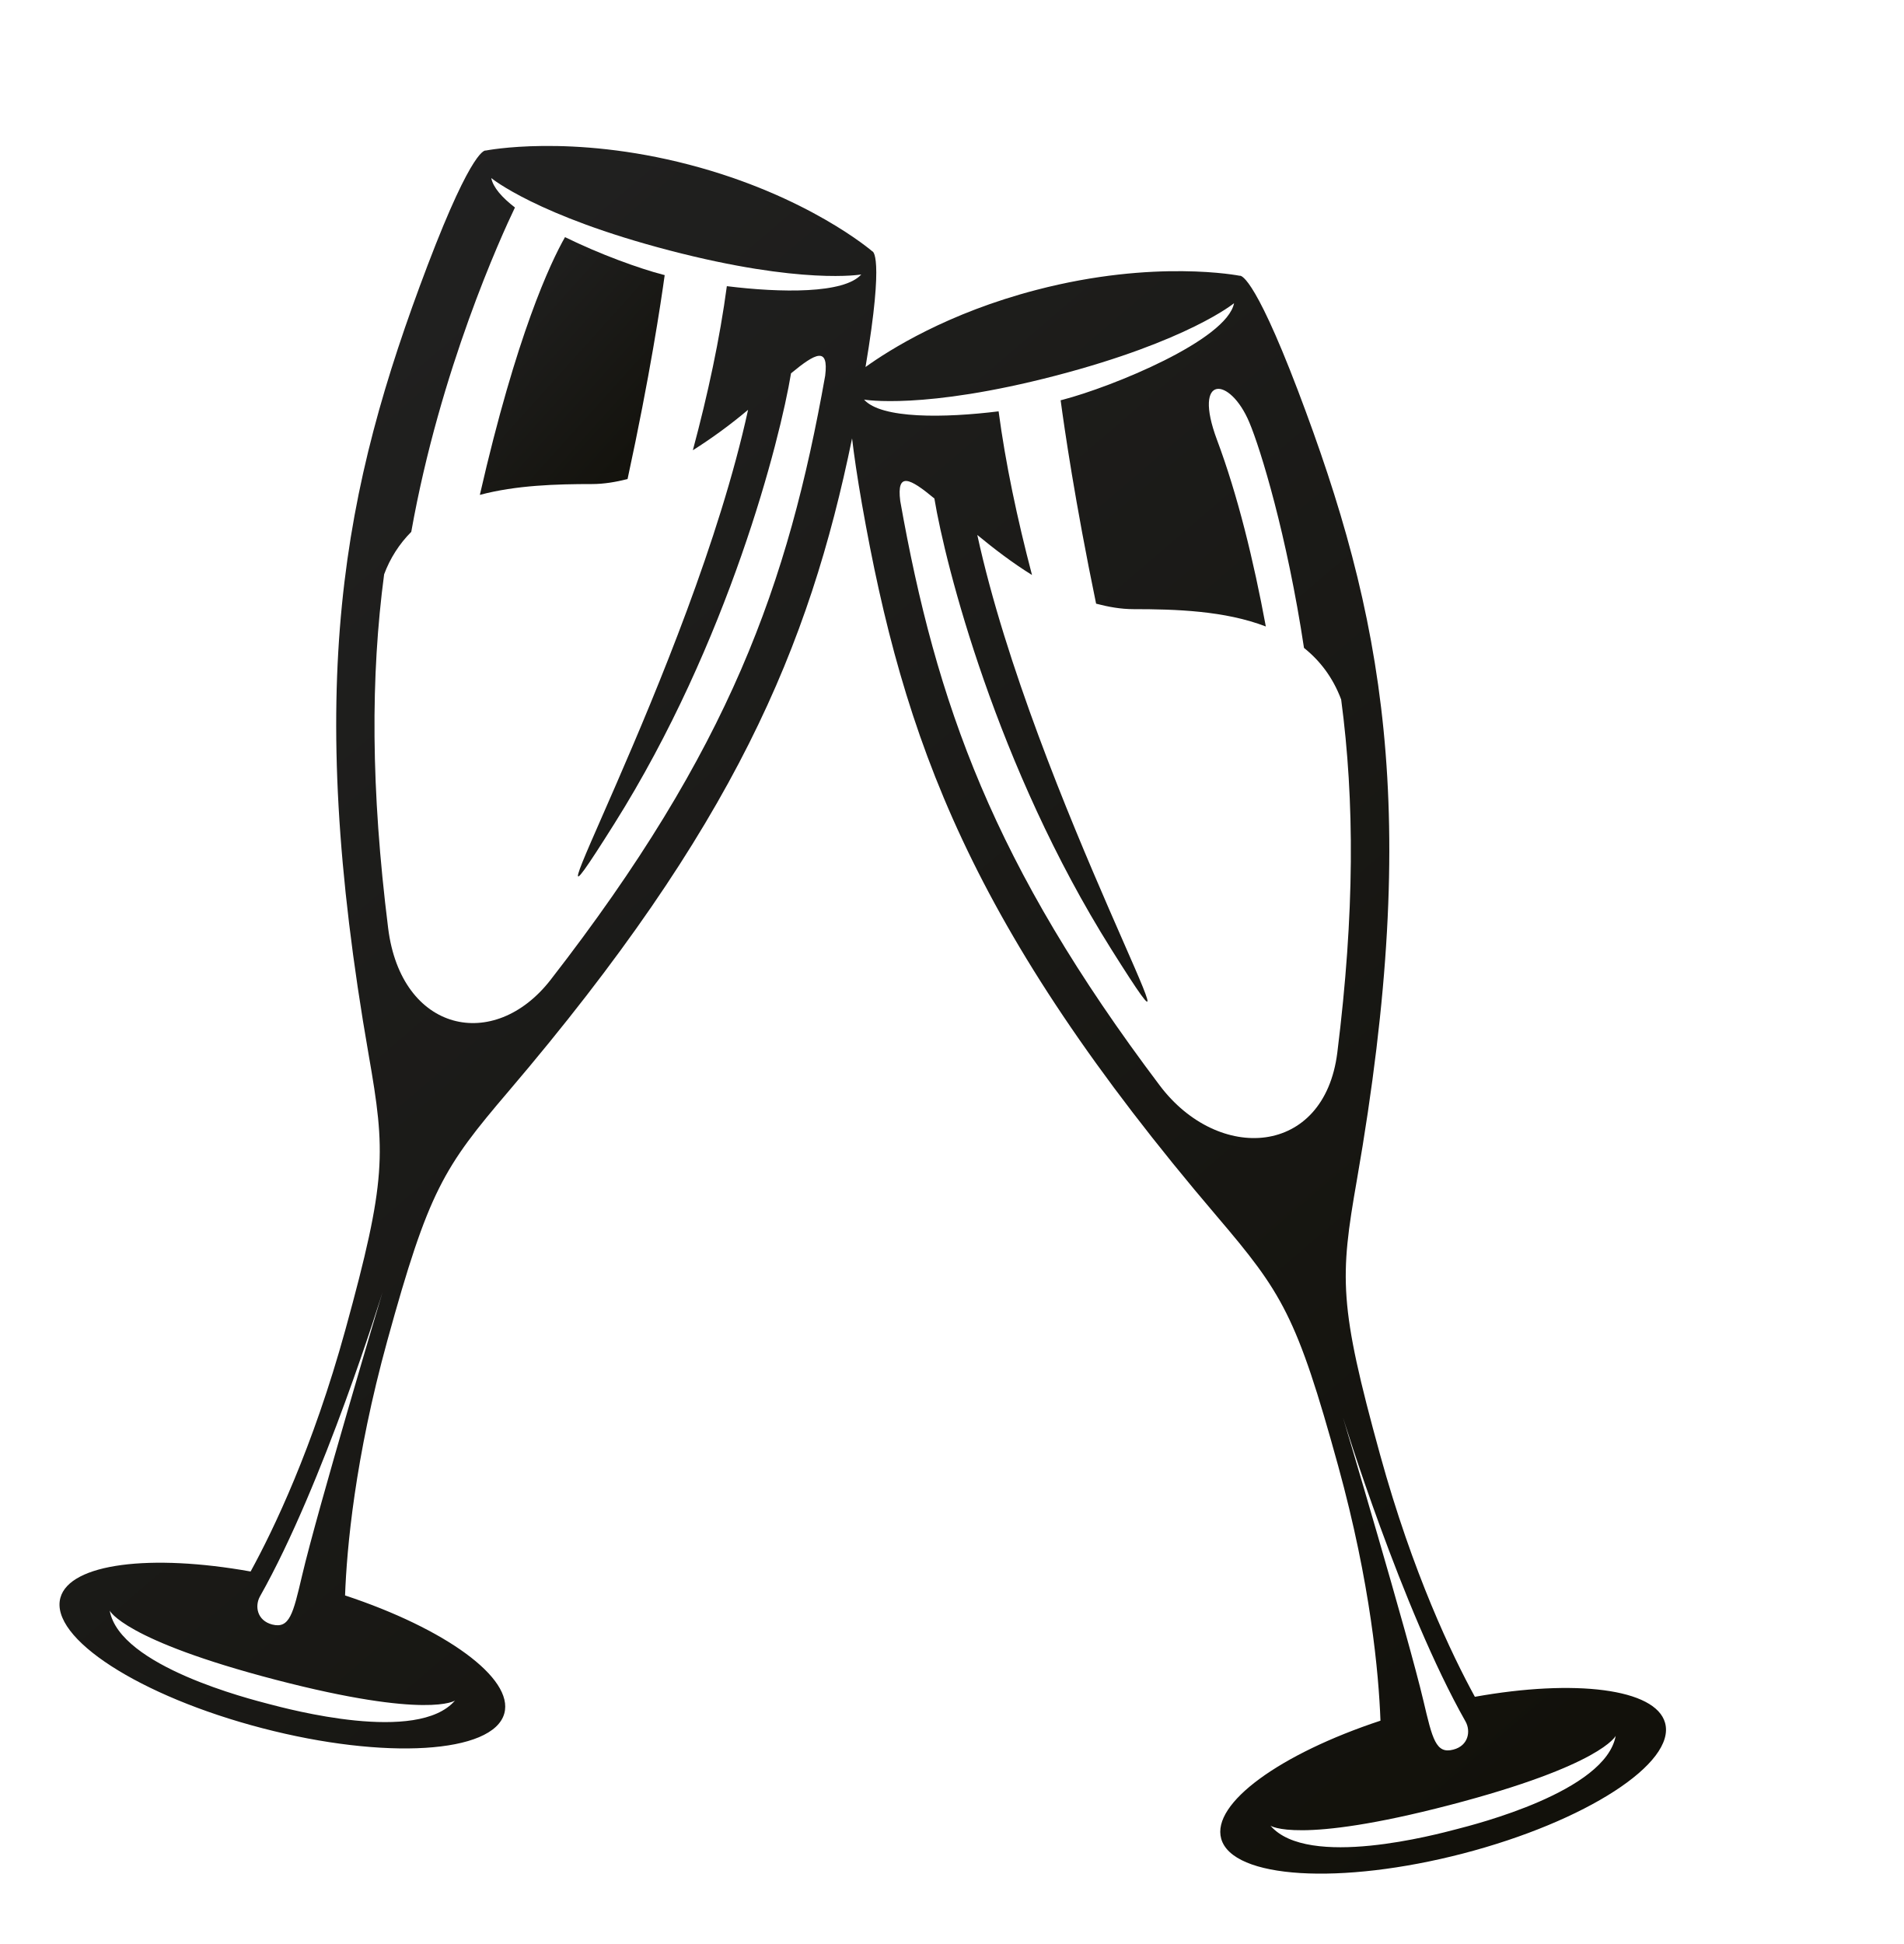
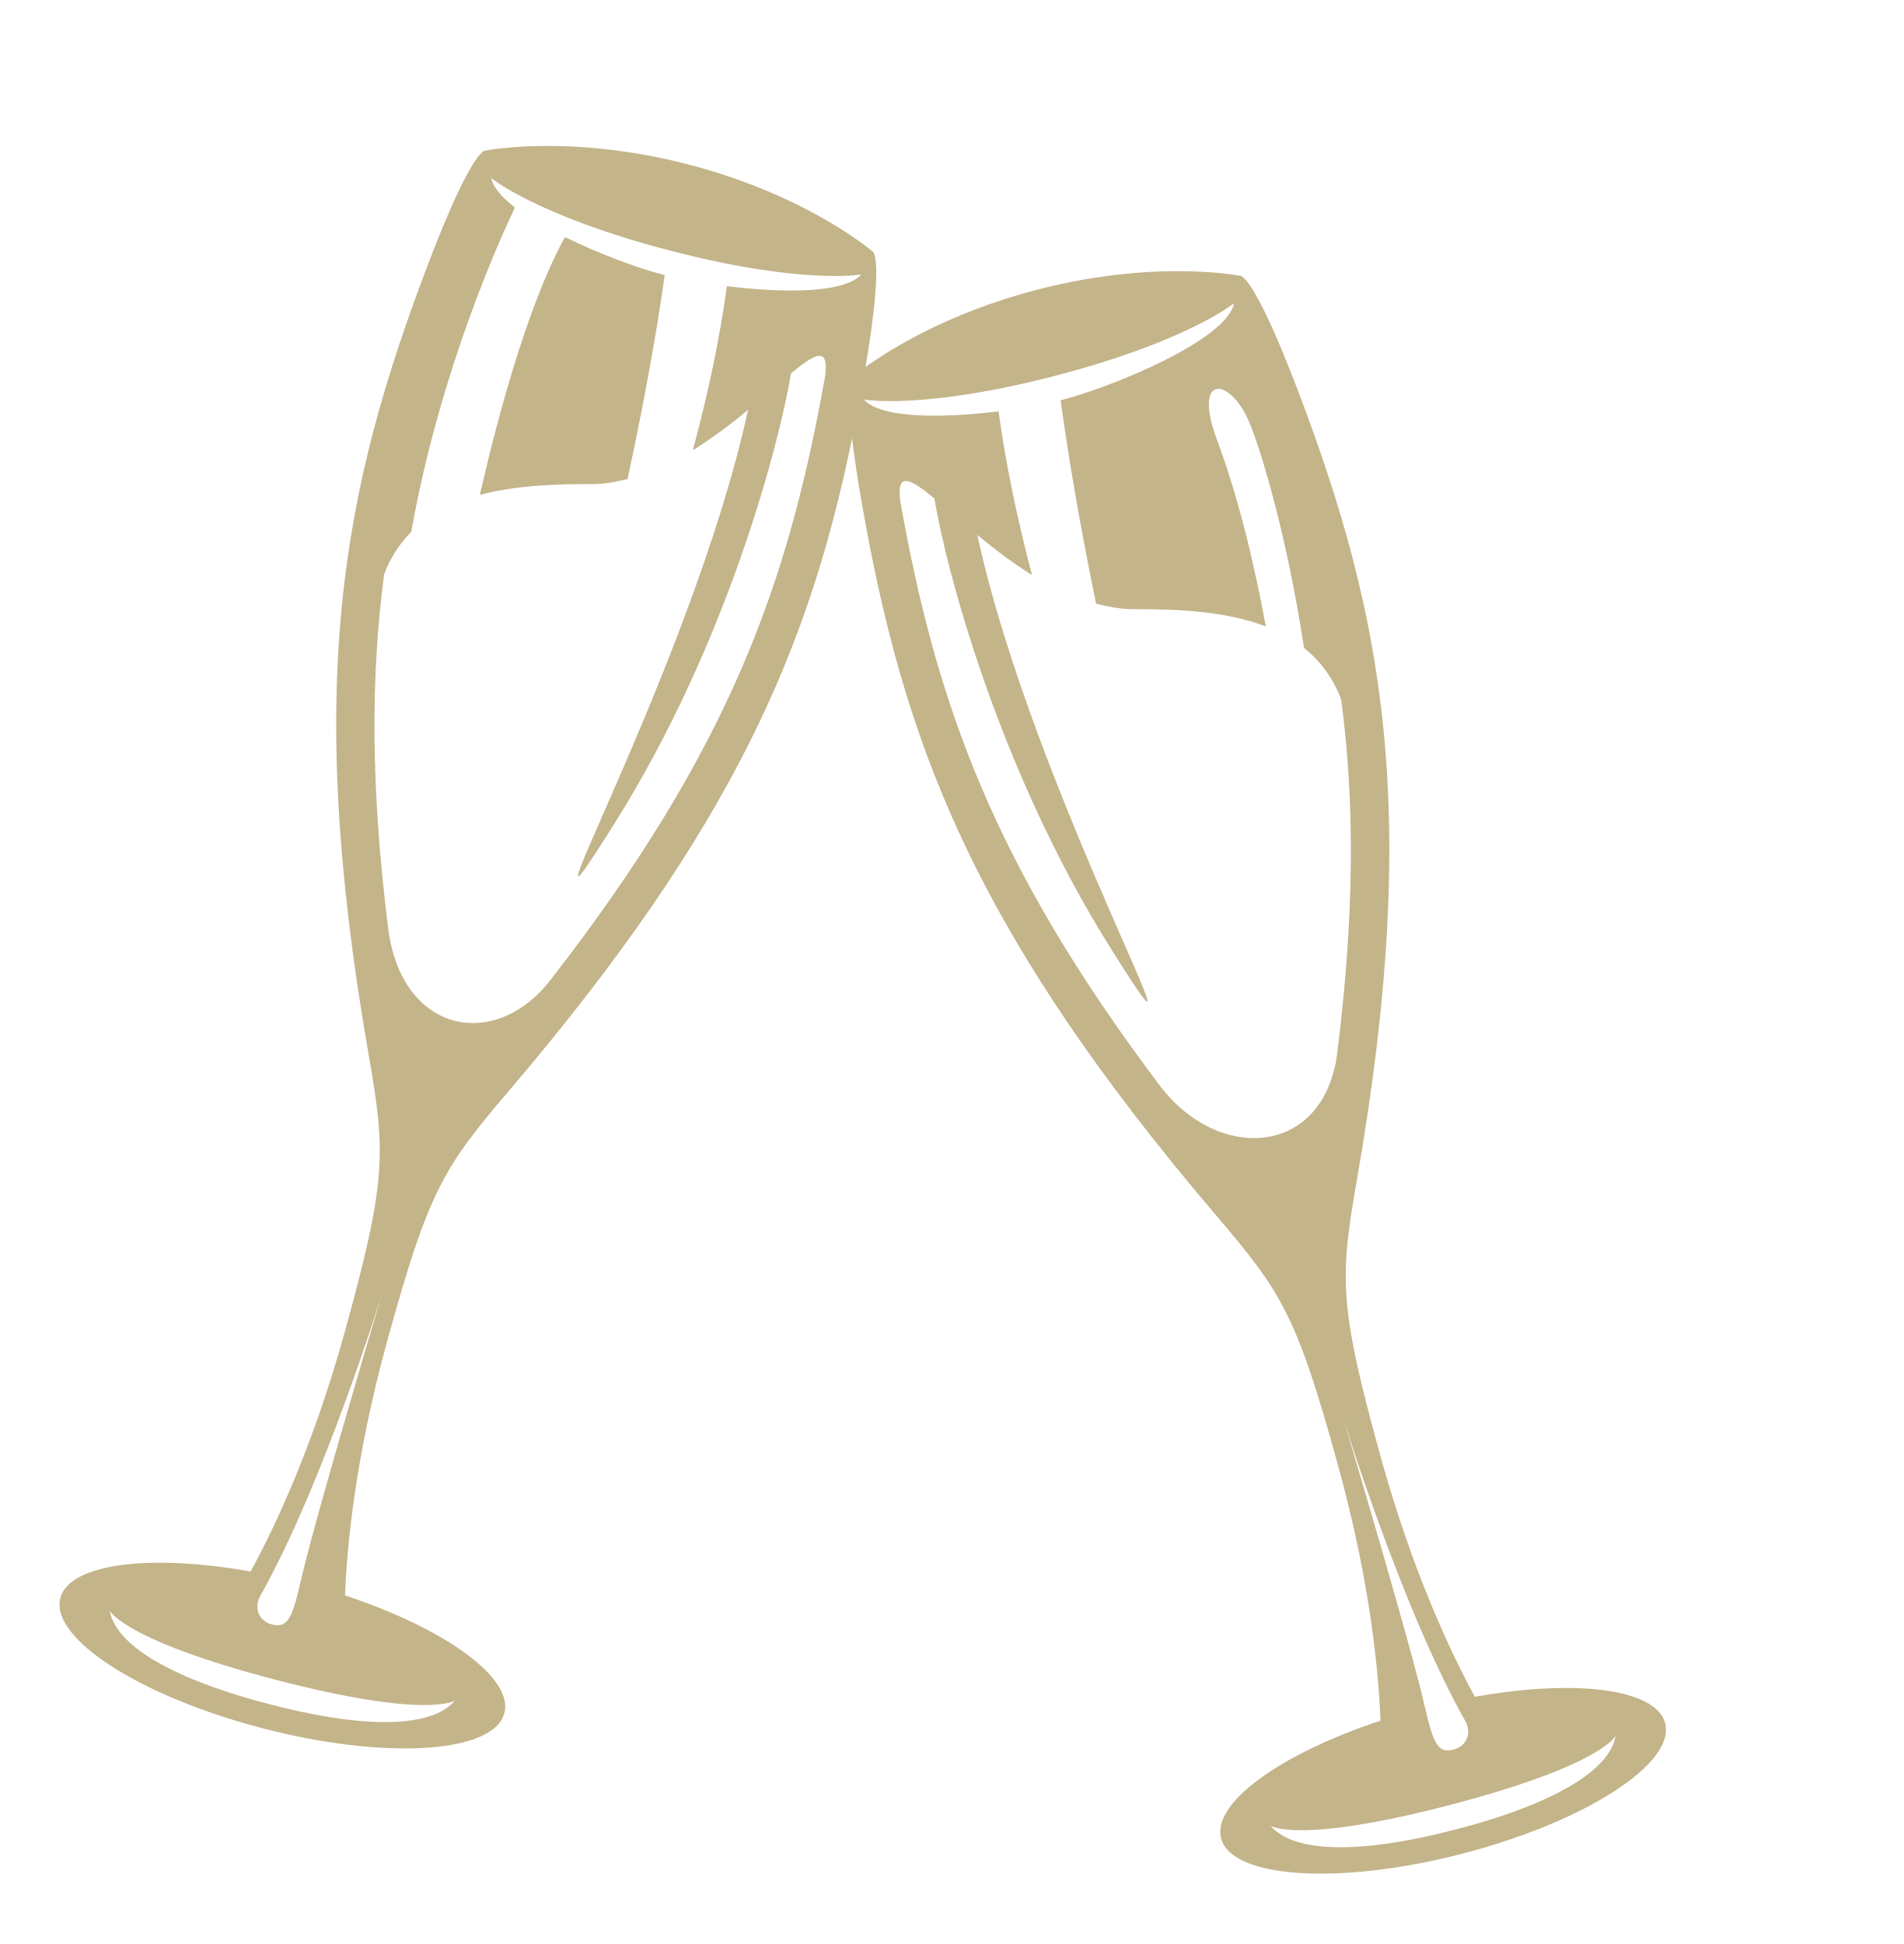
- <svg xmlns="http://www.w3.org/2000/svg" width="48" height="49" viewBox="0 0 48 49" fill="none">
-   <path d="M37.182 42.769C36.608 41.72 35.618 39.661 34.793 36.669C33.75 32.888 33.776 32.209 34.207 29.745C35.84 20.393 34.865 15.488 32.72 9.841C31.563 6.805 31.254 6.951 31.254 6.951C31.254 6.951 29.127 6.524 26.13 7.307C23.893 7.888 22.422 8.818 21.82 9.251C22.307 6.364 21.99 6.334 21.99 6.334C21.99 6.334 20.367 4.931 17.371 4.15C14.373 3.368 12.245 3.795 12.245 3.795C12.245 3.795 11.937 3.649 10.781 6.685C8.635 12.333 7.661 17.236 9.294 26.587C9.725 29.05 9.75 29.73 8.709 33.511C7.884 36.504 6.893 38.562 6.318 39.611C3.8 39.16 1.762 39.406 1.523 40.272C1.245 41.286 3.523 42.757 6.615 43.561C9.703 44.366 12.436 44.2 12.714 43.188C12.959 42.297 11.226 41.05 8.699 40.214C8.743 39.022 8.945 36.766 9.765 33.79C10.807 30.008 11.181 29.43 12.819 27.509C18.512 20.83 20.399 16.309 21.481 11.05C21.531 11.476 21.609 12.012 21.73 12.705C22.776 18.636 24.453 23.357 30.681 30.661C32.32 32.586 32.694 33.165 33.735 36.946C34.555 39.925 34.758 42.181 34.802 43.371C32.276 44.206 30.541 45.453 30.786 46.344C31.065 47.356 33.797 47.521 36.888 46.718C39.978 45.913 42.258 44.44 41.977 43.426C41.738 42.562 39.703 42.317 37.182 42.769ZM11.47 42.864C10.528 43.959 7.275 43.08 6.782 42.952C6.318 42.83 3.019 42.004 2.766 40.597C2.766 40.597 3.111 41.34 6.95 42.34C10.789 43.339 11.47 42.864 11.47 42.864ZM7.614 39.72C7.39 40.673 7.302 41.06 6.861 40.947C6.478 40.846 6.418 40.48 6.555 40.237C8.162 37.392 9.643 32.571 9.643 32.571C9.643 32.571 8.001 38.067 7.614 39.72ZM18.324 7.213C18.147 8.536 17.847 9.933 17.467 11.349C17.954 11.041 18.419 10.701 18.859 10.33C17.424 16.91 12.57 25.398 15.485 20.767C18.372 16.18 19.665 11.085 19.942 9.41C20.56 8.898 20.895 8.727 20.803 9.47C19.87 14.722 18.393 18.889 13.881 24.697C12.456 26.531 10.116 26.021 9.786 23.4C9.345 19.875 9.344 17.042 9.684 14.476C9.833 14.074 10.066 13.709 10.368 13.406C11.095 9.321 12.634 5.954 12.982 5.23C12.655 4.978 12.432 4.725 12.385 4.488C12.385 4.488 13.538 5.443 16.881 6.313C20.222 7.185 21.713 6.918 21.713 6.918C21.28 7.406 19.688 7.382 18.324 7.213ZM33.714 26.533C33.385 29.158 30.715 29.32 29.238 27.361C25.038 21.793 23.601 17.728 22.695 12.626C22.602 11.882 22.938 12.052 23.556 12.565C23.832 14.236 25.127 19.333 28.013 23.922C30.929 28.555 26.072 20.064 24.638 13.484C25.053 13.826 25.518 14.184 26.017 14.493C25.643 13.069 25.349 11.675 25.175 10.368C23.81 10.537 22.218 10.561 21.783 10.072C21.783 10.072 23.274 10.338 26.617 9.468C29.958 8.596 31.111 7.642 31.111 7.642C30.93 8.572 28.041 9.75 26.784 10.078L26.739 10.089C26.833 10.79 27.099 12.635 27.633 15.216C27.942 15.297 28.256 15.354 28.575 15.354C29.639 15.354 30.879 15.393 31.912 15.791C31.605 14.136 31.206 12.489 30.679 11.082C30.058 9.416 31.01 9.49 31.495 10.644C31.78 11.318 32.444 13.486 32.874 16.331C33.273 16.65 33.6 17.07 33.811 17.631C34.152 20.194 34.152 23.018 33.714 26.533ZM33.856 35.725C33.856 35.725 35.337 40.548 36.947 43.392C37.082 43.633 37.022 44.002 36.639 44.1C36.198 44.218 36.111 43.829 35.886 42.875C35.498 41.224 33.856 35.725 33.856 35.725ZM36.72 46.106C36.225 46.235 32.973 47.114 32.029 46.018C32.029 46.018 32.71 46.497 36.549 45.497C40.388 44.496 40.732 43.753 40.732 43.753C40.479 45.159 37.181 45.987 36.72 46.106Z" fill="url(#paint0_linear_108_92)" />
-   <path d="M14.244 5.977C13.876 6.624 13.02 8.437 12.097 12.474C13.012 12.23 14.029 12.201 14.925 12.201C15.228 12.201 15.527 12.149 15.821 12.075C16.385 9.473 16.661 7.633 16.757 6.934L16.716 6.924C16.109 6.766 15.123 6.409 14.244 5.977Z" fill="url(#paint1_linear_108_92)" />
+ <svg xmlns="http://www.w3.org/2000/svg" width="48" height="49" viewBox="0 0 48 49" fill="#C4B48A">
+   <path d="M37.182 42.769C36.608 41.72 35.618 39.661 34.793 36.669C33.75 32.888 33.776 32.209 34.207 29.745C35.84 20.393 34.865 15.488 32.72 9.841C31.563 6.805 31.254 6.951 31.254 6.951C31.254 6.951 29.127 6.524 26.13 7.307C23.893 7.888 22.422 8.818 21.82 9.251C22.307 6.364 21.99 6.334 21.99 6.334C21.99 6.334 20.367 4.931 17.371 4.15C14.373 3.368 12.245 3.795 12.245 3.795C12.245 3.795 11.937 3.649 10.781 6.685C8.635 12.333 7.661 17.236 9.294 26.587C9.725 29.05 9.75 29.73 8.709 33.511C7.884 36.504 6.893 38.562 6.318 39.611C3.8 39.16 1.762 39.406 1.523 40.272C1.245 41.286 3.523 42.757 6.615 43.561C9.703 44.366 12.436 44.2 12.714 43.188C12.959 42.297 11.226 41.05 8.699 40.214C8.743 39.022 8.945 36.766 9.765 33.79C10.807 30.008 11.181 29.43 12.819 27.509C18.512 20.83 20.399 16.309 21.481 11.05C21.531 11.476 21.609 12.012 21.73 12.705C22.776 18.636 24.453 23.357 30.681 30.661C32.32 32.586 32.694 33.165 33.735 36.946C34.555 39.925 34.758 42.181 34.802 43.371C32.276 44.206 30.541 45.453 30.786 46.344C31.065 47.356 33.797 47.521 36.888 46.718C39.978 45.913 42.258 44.44 41.977 43.426C41.738 42.562 39.703 42.317 37.182 42.769ZM11.47 42.864C10.528 43.959 7.275 43.08 6.782 42.952C6.318 42.83 3.019 42.004 2.766 40.597C2.766 40.597 3.111 41.34 6.95 42.34C10.789 43.339 11.47 42.864 11.47 42.864ZM7.614 39.72C7.39 40.673 7.302 41.06 6.861 40.947C6.478 40.846 6.418 40.48 6.555 40.237C8.162 37.392 9.643 32.571 9.643 32.571C9.643 32.571 8.001 38.067 7.614 39.72ZM18.324 7.213C18.147 8.536 17.847 9.933 17.467 11.349C17.954 11.041 18.419 10.701 18.859 10.33C17.424 16.91 12.57 25.398 15.485 20.767C18.372 16.18 19.665 11.085 19.942 9.41C20.56 8.898 20.895 8.727 20.803 9.47C19.87 14.722 18.393 18.889 13.881 24.697C12.456 26.531 10.116 26.021 9.786 23.4C9.345 19.875 9.344 17.042 9.684 14.476C9.833 14.074 10.066 13.709 10.368 13.406C11.095 9.321 12.634 5.954 12.982 5.23C12.655 4.978 12.432 4.725 12.385 4.488C12.385 4.488 13.538 5.443 16.881 6.313C20.222 7.185 21.713 6.918 21.713 6.918C21.28 7.406 19.688 7.382 18.324 7.213ZM33.714 26.533C33.385 29.158 30.715 29.32 29.238 27.361C25.038 21.793 23.601 17.728 22.695 12.626C22.602 11.882 22.938 12.052 23.556 12.565C23.832 14.236 25.127 19.333 28.013 23.922C30.929 28.555 26.072 20.064 24.638 13.484C25.053 13.826 25.518 14.184 26.017 14.493C25.643 13.069 25.349 11.675 25.175 10.368C23.81 10.537 22.218 10.561 21.783 10.072C21.783 10.072 23.274 10.338 26.617 9.468C29.958 8.596 31.111 7.642 31.111 7.642C30.93 8.572 28.041 9.75 26.784 10.078L26.739 10.089C26.833 10.79 27.099 12.635 27.633 15.216C27.942 15.297 28.256 15.354 28.575 15.354C29.639 15.354 30.879 15.393 31.912 15.791C31.605 14.136 31.206 12.489 30.679 11.082C30.058 9.416 31.01 9.49 31.495 10.644C31.78 11.318 32.444 13.486 32.874 16.331C33.273 16.65 33.6 17.07 33.811 17.631C34.152 20.194 34.152 23.018 33.714 26.533ZM33.856 35.725C33.856 35.725 35.337 40.548 36.947 43.392C37.082 43.633 37.022 44.002 36.639 44.1C36.198 44.218 36.111 43.829 35.886 42.875C35.498 41.224 33.856 35.725 33.856 35.725ZM36.72 46.106C36.225 46.235 32.973 47.114 32.029 46.018C32.029 46.018 32.71 46.497 36.549 45.497C40.388 44.496 40.732 43.753 40.732 43.753C40.479 45.159 37.181 45.987 36.72 46.106Z" fill="#C4B48A" />
+   <path d="M14.244 5.977C13.876 6.624 13.02 8.437 12.097 12.474C13.012 12.23 14.029 12.201 14.925 12.201C15.228 12.201 15.527 12.149 15.821 12.075C16.385 9.473 16.661 7.633 16.757 6.934L16.716 6.924C16.109 6.766 15.123 6.409 14.244 5.977Z" fill="#C4B48A" />
  <defs>
    <linearGradient id="paint0_linear_108_92" x1="5.719" y1="3.07" x2="40.429" y2="43.602" gradientUnits="userSpaceOnUse">
      <stop stop-color="#222222" />
      <stop offset="1" stop-color="#12110B" />
    </linearGradient>
    <linearGradient id="paint1_linear_108_92" x1="12.582" y1="5.886" x2="17.794" y2="10.581" gradientUnits="userSpaceOnUse">
      <stop stop-color="#222222" />
      <stop offset="1" stop-color="#12110B" />
    </linearGradient>
  </defs>
</svg>
